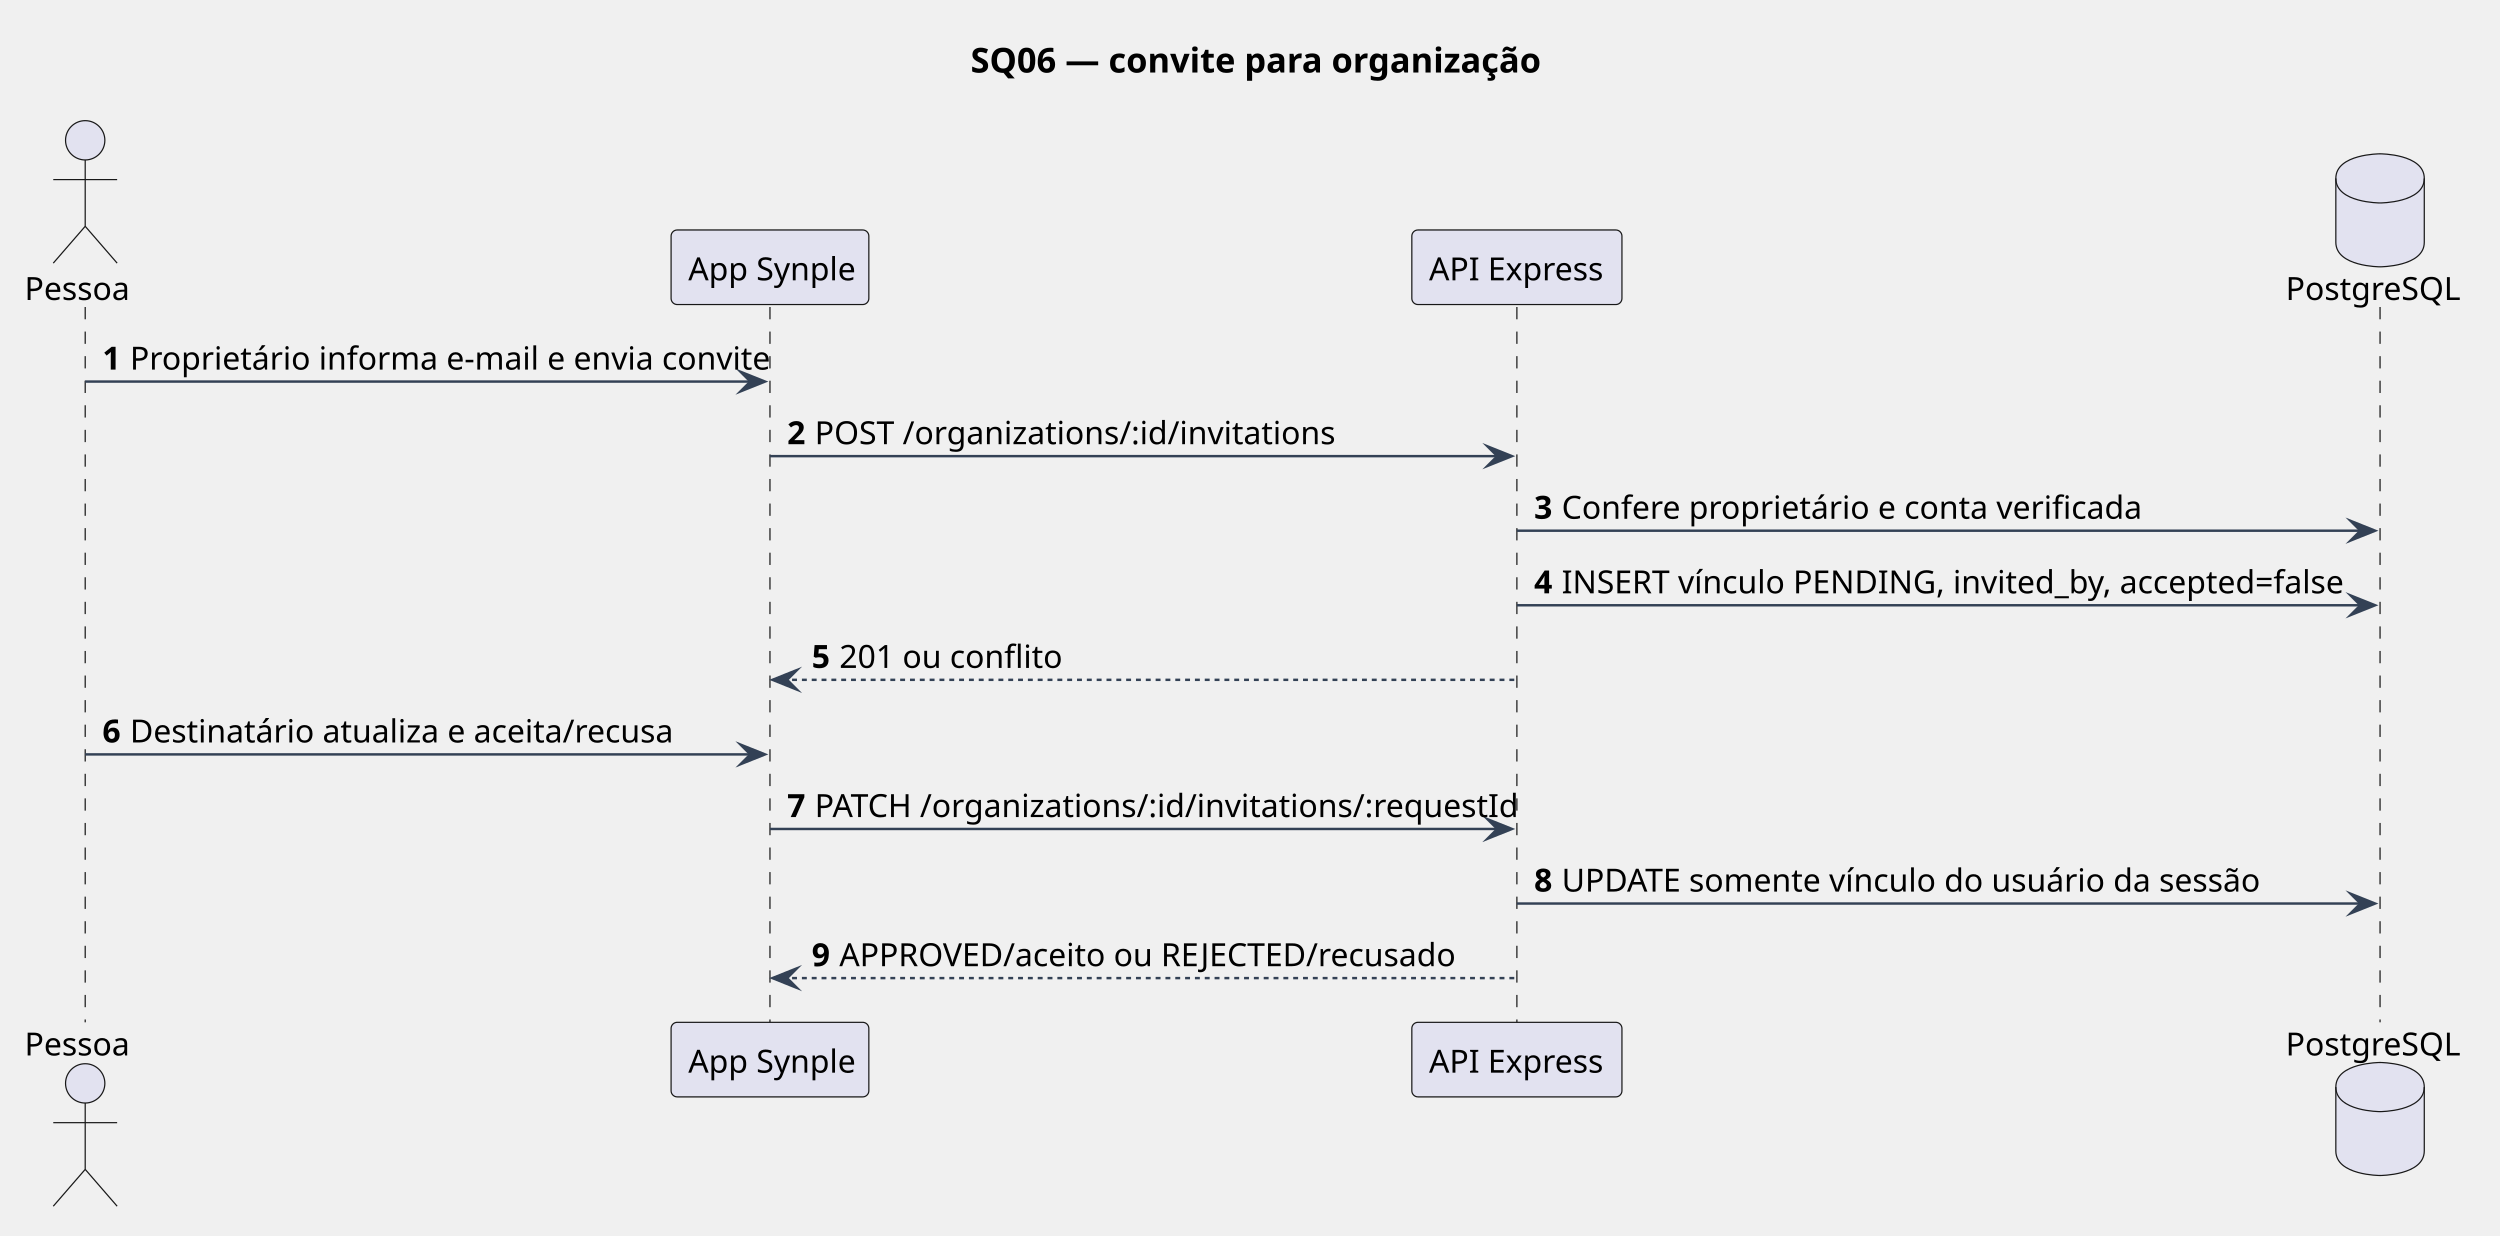
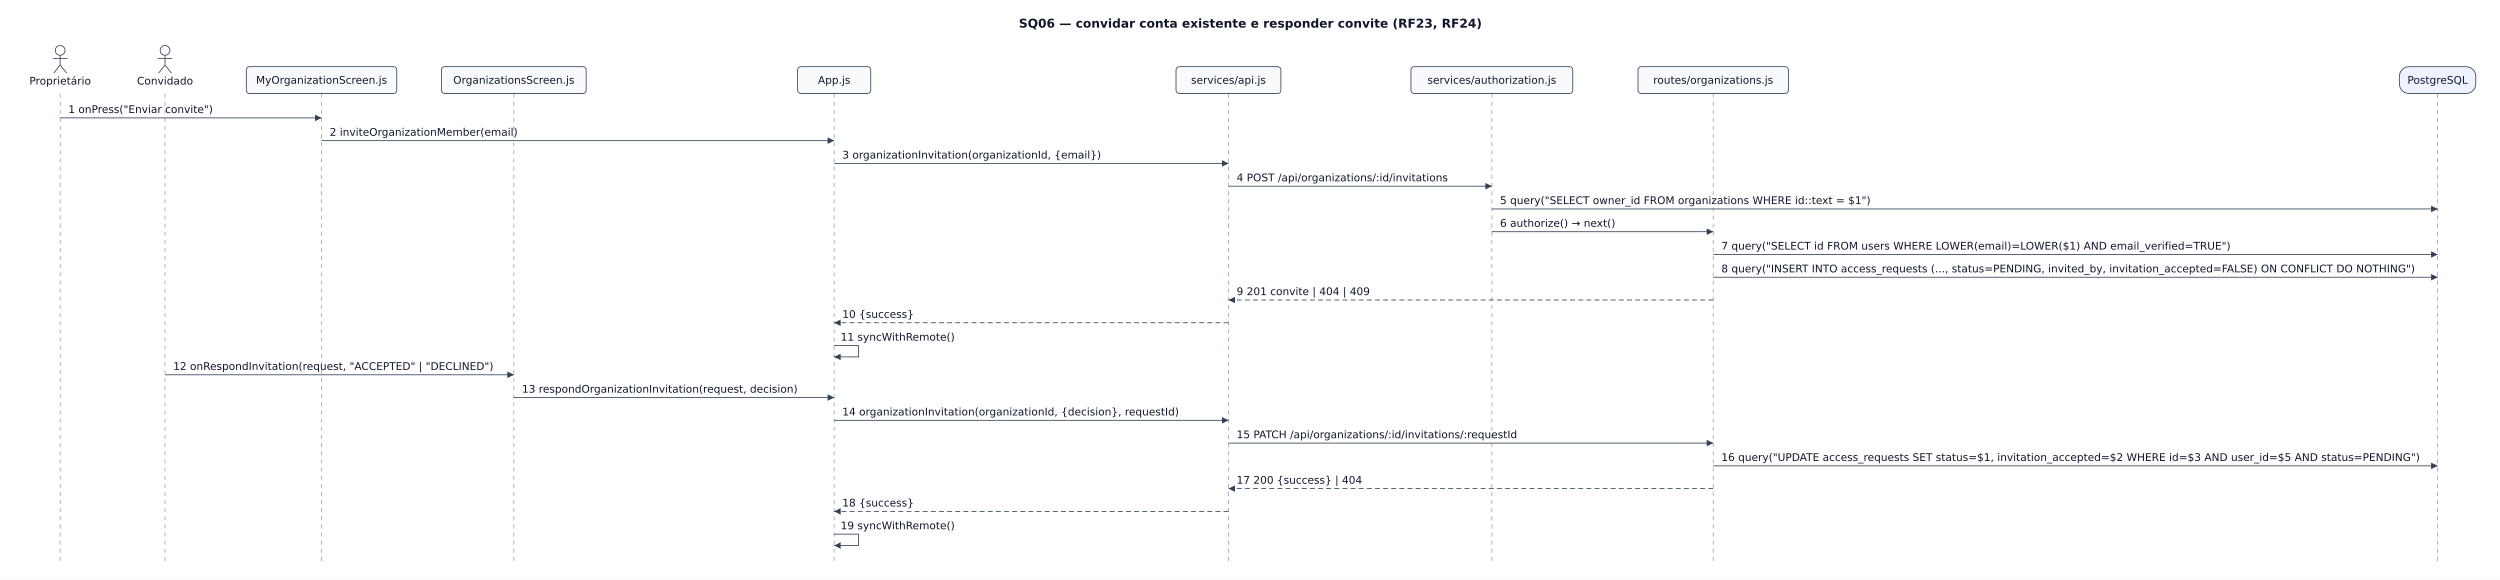
- <svg xmlns="http://www.w3.org/2000/svg" version="1.1" data-diagram-type="SEQUENCE" style="width:1378px;height:681px;background:#FFFFFF;" width="1378.542px" height="681.146px" viewBox="0 0 1378 681" zoomAndPan="magnify" preserveAspectRatio="none" contentStyleType="text/css">
-   <defs />
-   <g font-family="sans-serif" lengthAdjust="spacing">
-     <g class="title" data-source-line="11">
-       <text x="534.973" y="39.993" fill="#000" font-size="18.958" textLength="306.138" font-weight="700">SQ06 — convite para organização</text>
-     </g>
-     <g class="participant-lifeline" data-qualified-name="Pessoa" data-entity-uid="part1" id="part1-lifeline" data-source-line="13">
-       <g>
-         <rect x="42.223" y="169.218" width="10.833" height="394.285" fill="#000" fill-opacity="0" />
-         <line x1="46.963" y1="169.218" x2="46.963" y2="563.503" style="stroke:#181818;stroke-width:0.677;stroke-dasharray:6.771,6.771;" />
-       </g>
-     </g>
-     <g class="participant-lifeline" data-qualified-name="App" data-entity-uid="part2" id="part2-lifeline" data-source-line="14">
-       <g>
-         <rect x="419.665" y="169.218" width="10.833" height="394.285" fill="#000" fill-opacity="0" />
-         <line x1="424.405" y1="169.218" x2="424.405" y2="563.503" style="stroke:#181818;stroke-width:0.677;stroke-dasharray:6.771,6.771;" />
-       </g>
-     </g>
-     <g class="participant-lifeline" data-qualified-name="API" data-entity-uid="part3" id="part3-lifeline" data-source-line="15">
-       <g>
-         <rect x="831.369" y="169.218" width="10.833" height="394.285" fill="#000" fill-opacity="0" />
-         <line x1="836.109" y1="169.218" x2="836.109" y2="563.503" style="stroke:#181818;stroke-width:0.677;stroke-dasharray:6.771,6.771;" />
-       </g>
-     </g>
-     <g class="participant-lifeline" data-qualified-name="DB" data-entity-uid="part4" id="part4-lifeline" data-source-line="16">
-       <g>
-         <rect x="1307.147" y="169.218" width="10.833" height="394.285" fill="#000" fill-opacity="0" />
-         <line x1="1311.886" y1="169.218" x2="1311.886" y2="563.503" style="stroke:#181818;stroke-width:0.677;stroke-dasharray:6.771,6.771;" />
-       </g>
-     </g>
-     <g class="participant participant-head" data-qualified-name="Pessoa" data-entity-uid="part1" id="part1-head" data-source-line="13">
-       <text x="13.542" y="165.35" fill="#000" font-size="17.604" textLength="58.718">Pessoa</text>
-       <ellipse cx="46.963" cy="77.336" rx="10.833" ry="10.833" fill="#E2E2F0" style="stroke:#181818;stroke-width:0.677;" />
-       <path d="M46.963,88.169 L46.963,124.731 M29.359,99.002 L64.567,99.002 M46.963,124.731 L29.359,145.044 M46.963,124.731 L64.567,145.044" style="stroke:#181818;stroke-width:0.677;" fill="none" />
-     </g>
-     <g class="participant participant-head" data-qualified-name="App" data-entity-uid="part2" id="part2-head" data-source-line="14">
-       <rect x="369.905" y="126.763" width="108.999" height="41.101" fill="#E2E2F0" style="stroke:#181818;stroke-width:0.677;" rx="3.385" ry="3.385" />
-       <text x="379.384" y="154.516" fill="#000" font-size="17.604" textLength="90.041">App Synple</text>
-     </g>
-     <g class="participant participant-head" data-qualified-name="API" data-entity-uid="part3" id="part3-head" data-source-line="15">
-       <rect x="778.201" y="126.763" width="115.816" height="41.101" fill="#E2E2F0" style="stroke:#181818;stroke-width:0.677;" rx="3.385" ry="3.385" />
-       <text x="787.68" y="154.516" fill="#000" font-size="17.604" textLength="96.857">API Express</text>
-     </g>
-     <g class="participant participant-head" data-qualified-name="DB" data-entity-uid="part4" id="part4-head" data-source-line="16">
-       <text x="1259.877" y="165.35" fill="#000" font-size="17.604" textLength="95.895">PostgreSQL</text>
-       <path d="M1287.511,98.325 C1287.511,84.784 1311.886,84.784 1311.886,84.784 C1311.886,84.784 1336.261,84.784 1336.261,98.325 L1336.261,133.534 C1336.261,147.075 1311.886,147.075 1311.886,147.075 C1311.886,147.075 1287.511,147.075 1287.511,133.534 L1287.511,98.325" style="stroke:#181818;stroke-width:0.677;" fill="#E2E2F0" />
-       <path d="M1287.511,98.325 C1287.511,111.867 1311.886,111.867 1311.886,111.867 C1311.886,111.867 1336.261,111.867 1336.261,98.325" style="stroke:#181818;stroke-width:0.677;" fill="none" />
-     </g>
-     <g class="participant participant-tail" data-qualified-name="Pessoa" data-entity-uid="part1" id="part1-tail" data-source-line="13">
-       <text x="13.542" y="581.777" fill="#000" font-size="17.604" textLength="58.718">Pessoa</text>
-       <ellipse cx="46.963" cy="597.156" rx="10.833" ry="10.833" fill="#E2E2F0" style="stroke:#181818;stroke-width:0.677;" />
-       <path d="M46.963,607.989 L46.963,644.552 M29.359,618.822 L64.567,618.822 M46.963,644.552 L29.359,664.864 M46.963,644.552 L64.567,664.864" style="stroke:#181818;stroke-width:0.677;" fill="none" />
-     </g>
-     <g class="participant participant-tail" data-qualified-name="App" data-entity-uid="part2" id="part2-tail" data-source-line="14">
-       <rect x="369.905" y="563.503" width="108.999" height="41.101" fill="#E2E2F0" style="stroke:#181818;stroke-width:0.677;" rx="3.385" ry="3.385" />
-       <text x="379.384" y="591.256" fill="#000" font-size="17.604" textLength="90.041">App Synple</text>
-     </g>
-     <g class="participant participant-tail" data-qualified-name="API" data-entity-uid="part3" id="part3-tail" data-source-line="15">
-       <rect x="778.201" y="563.503" width="115.816" height="41.101" fill="#E2E2F0" style="stroke:#181818;stroke-width:0.677;" rx="3.385" ry="3.385" />
-       <text x="787.68" y="591.256" fill="#000" font-size="17.604" textLength="96.857">API Express</text>
-     </g>
-     <g class="participant participant-tail" data-qualified-name="DB" data-entity-uid="part4" id="part4-tail" data-source-line="16">
-       <text x="1259.877" y="581.777" fill="#000" font-size="17.604" textLength="95.895">PostgreSQL</text>
-       <path d="M1287.511,599.187 C1287.511,585.645 1311.886,585.645 1311.886,585.645 C1311.886,585.645 1336.261,585.645 1336.261,599.187 L1336.261,634.395 C1336.261,647.937 1311.886,647.937 1311.886,647.937 C1311.886,647.937 1287.511,647.937 1287.511,634.395 L1287.511,599.187" style="stroke:#181818;stroke-width:0.677;" fill="#E2E2F0" />
-       <path d="M1287.511,599.187 C1287.511,612.729 1311.886,612.729 1311.886,612.729 C1311.886,612.729 1336.261,612.729 1336.261,599.187" style="stroke:#181818;stroke-width:0.677;" fill="none" />
-     </g>
-     <g class="message" data-entity-1="part1" data-entity-2="part2" id="msg1" data-source-line="17">
-       <polygon points="408.155,204.902,421.696,210.319,408.155,215.736,413.571,210.319" fill="#334155" style="stroke:#334155;stroke-width:1.354;stroke-linejoin:miter;stroke-miterlimit:10;" />
-       <line x1="46.963" y1="210.319" x2="416.28" y2="210.319" style="stroke:#334155;stroke-width:1.354;" />
-       <text x="56.442" y="203.743" fill="#000" font-size="17.604" font-weight="700">1</text>
-       <text x="71.65" y="203.743" fill="#000" font-size="17.604" textLength="329.734">Proprietário informa e-mail e envia convite</text>
-     </g>
-     <g class="message" data-entity-1="part2" data-entity-2="part3" id="msg2" data-source-line="18">
-       <polygon points="819.859,246.003,833.401,251.42,819.859,256.837,825.276,251.42" fill="#334155" style="stroke:#334155;stroke-width:1.354;stroke-linejoin:miter;stroke-miterlimit:10;" />
-       <line x1="424.405" y1="251.42" x2="827.984" y2="251.42" style="stroke:#334155;stroke-width:1.354;" />
-       <text x="433.884" y="244.844" fill="#000" font-size="17.604" font-weight="700">2</text>
-       <text x="449.091" y="244.844" fill="#000" font-size="17.604" textLength="269.082">POST /organizations/:id/invitations</text>
-     </g>
-     <g class="message" data-entity-1="part3" data-entity-2="part4" id="msg3" data-source-line="19">
-       <polygon points="1295.636,287.104,1309.178,292.521,1295.636,297.938,1301.053,292.521" fill="#334155" style="stroke:#334155;stroke-width:1.354;stroke-linejoin:miter;stroke-miterlimit:10;" />
-       <line x1="836.109" y1="292.521" x2="1303.761" y2="292.521" style="stroke:#334155;stroke-width:1.354;" />
-       <text x="845.588" y="285.945" fill="#000" font-size="17.604" font-weight="700">3</text>
-       <text x="860.795" y="285.945" fill="#000" font-size="17.604" textLength="299.434">Confere proprietário e conta verificada</text>
-     </g>
-     <g class="message" data-entity-1="part3" data-entity-2="part4" id="msg4" data-source-line="20">
-       <polygon points="1295.636,328.206,1309.178,333.622,1295.636,339.039,1301.053,333.622" fill="#334155" style="stroke:#334155;stroke-width:1.354;stroke-linejoin:miter;stroke-miterlimit:10;" />
-       <line x1="836.109" y1="333.622" x2="1303.761" y2="333.622" style="stroke:#334155;stroke-width:1.354;" />
-       <text x="845.588" y="327.046" fill="#000" font-size="17.604" font-weight="700">4</text>
-       <text x="860.795" y="327.046" fill="#000" font-size="17.604" textLength="428.07">INSERT vínculo PENDING, invited_by, accepted=false</text>
-     </g>
-     <g class="message" data-entity-1="part3" data-entity-2="part2" id="msg5" data-source-line="21">
-       <polygon points="439.3,369.307,425.759,374.723,439.3,380.14,433.884,374.723" fill="#334155" style="stroke:#334155;stroke-width:1.354;stroke-linejoin:miter;stroke-miterlimit:10;" />
-       <line x1="431.175" y1="374.723" x2="834.755" y2="374.723" style="stroke:#334155;stroke-width:1.354;stroke-dasharray:2.708,2.708;" />
-       <text x="447.425" y="368.147" fill="#000" font-size="17.604" font-weight="700">5</text>
-       <text x="462.633" y="368.147" fill="#000" font-size="17.604" textLength="114.513">201 ou conflito</text>
-     </g>
-     <g class="message" data-entity-1="part1" data-entity-2="part2" id="msg6" data-source-line="22">
-       <polygon points="408.155,410.408,421.696,415.824,408.155,421.241,413.571,415.824" fill="#334155" style="stroke:#334155;stroke-width:1.354;stroke-linejoin:miter;stroke-miterlimit:10;" />
-       <line x1="46.963" y1="415.824" x2="416.28" y2="415.824" style="stroke:#334155;stroke-width:1.354;" />
-       <text x="56.442" y="409.248" fill="#000" font-size="17.604" font-weight="700">6</text>
-       <text x="71.65" y="409.248" fill="#000" font-size="17.604" textLength="283.781">Destinatário atualiza e aceita/recusa</text>
-     </g>
-     <g class="message" data-entity-1="part2" data-entity-2="part3" id="msg7" data-source-line="23">
-       <polygon points="819.859,451.509,833.401,456.925,819.859,462.342,825.276,456.925" fill="#334155" style="stroke:#334155;stroke-width:1.354;stroke-linejoin:miter;stroke-miterlimit:10;" />
-       <line x1="424.405" y1="456.925" x2="827.984" y2="456.925" style="stroke:#334155;stroke-width:1.354;" />
-       <text x="433.884" y="450.349" fill="#000" font-size="17.604" font-weight="700">7</text>
-       <text x="449.091" y="450.349" fill="#000" font-size="17.604" textLength="363.997">PATCH /organizations/:id/invitations/:requestId</text>
-     </g>
-     <g class="message" data-entity-1="part3" data-entity-2="part4" id="msg8" data-source-line="24">
-       <polygon points="1295.636,492.61,1309.178,498.027,1295.636,503.443,1301.053,498.027" fill="#334155" style="stroke:#334155;stroke-width:1.354;stroke-linejoin:miter;stroke-miterlimit:10;" />
-       <line x1="836.109" y1="498.027" x2="1303.761" y2="498.027" style="stroke:#334155;stroke-width:1.354;" />
-       <text x="845.588" y="491.45" fill="#000" font-size="17.604" font-weight="700">8</text>
-       <text x="860.795" y="491.45" fill="#000" font-size="17.604" textLength="376.727">UPDATE somente vínculo do usuário da sessão</text>
-     </g>
-     <g class="message" data-entity-1="part3" data-entity-2="part2" id="msg9" data-source-line="25">
-       <polygon points="439.3,533.711,425.759,539.128,439.3,544.544,433.884,539.128" fill="#334155" style="stroke:#334155;stroke-width:1.354;stroke-linejoin:miter;stroke-miterlimit:10;" />
-       <line x1="431.175" y1="539.128" x2="834.755" y2="539.128" style="stroke:#334155;stroke-width:1.354;stroke-dasharray:2.708,2.708;" />
-       <text x="447.425" y="532.551" fill="#000" font-size="17.604" font-weight="700">9</text>
-       <text x="462.633" y="532.551" fill="#000" font-size="17.604" textLength="349.29">APPROVED/aceito ou REJECTED/recusado</text>
-     </g>
-   </g>
+ <svg xmlns="http://www.w3.org/2000/svg" width="3075" height="713" viewBox="0 0 3075 713" font-family="DejaVu Sans, Arial, sans-serif" font-size="13" fill="#0F172A">
+   <defs>
+     <marker id="ah" viewBox="0 0 10 10" refX="10" refY="5" markerWidth="8" markerHeight="8" orient="auto-start-reverse">
+       <path d="M0 0 L10 5 L0 10 z" fill="#334155" />
+     </marker>
+   </defs>
+   <rect width="100%" height="100%" fill="white" />
+   <line x1="2998.25" y1="115" x2="2998.25" y2="693" stroke="#94A3B8" stroke-dasharray="5 5" />
+   <line x1="2107.25" y1="115" x2="2107.25" y2="693" stroke="#94A3B8" stroke-dasharray="5 5" />
+   <line x1="1835.0" y1="115" x2="1835.0" y2="693" stroke="#94A3B8" stroke-dasharray="5 5" />
+   <line x1="1511.0" y1="115" x2="1511.0" y2="693" stroke="#94A3B8" stroke-dasharray="5 5" />
+   <line x1="1026.0" y1="115" x2="1026.0" y2="693" stroke="#94A3B8" stroke-dasharray="5 5" />
+   <line x1="632.0" y1="115" x2="632.0" y2="693" stroke="#94A3B8" stroke-dasharray="5 5" />
+   <line x1="395.5" y1="115" x2="395.5" y2="693" stroke="#94A3B8" stroke-dasharray="5 5" />
+   <line x1="203.0" y1="115" x2="203.0" y2="693" stroke="#94A3B8" stroke-dasharray="5 5" />
+   <line x1="74.0" y1="115" x2="74.0" y2="693" stroke="#94A3B8" stroke-dasharray="5 5" />
+   <text x="1538" y="34" text-anchor="middle" font-size="15" font-weight="bold">SQ06 — convidar conta existente e responder convite (RF23, RF24)</text>
+   <circle cx="74.0" cy="62" r="6" fill="#fff" stroke="#334155" />
+   <path d="M74.0 68 v12 M65.0 72 h18 M74.0 80 l-8 10 M74.0 80 l8 10" stroke="#334155" fill="none" />
+   <text x="74.0" y="104" text-anchor="middle">Proprietário</text>
+   <circle cx="203.0" cy="62" r="6" fill="#fff" stroke="#334155" />
+   <path d="M203.0 68 v12 M194.0 72 h18 M203.0 80 l-8 10 M203.0 80 l8 10" stroke="#334155" fill="none" />
+   <text x="203.0" y="104" text-anchor="middle">Convidado</text>
+   <rect x="303.0" y="82" width="185.0" height="33" rx="4" fill="#F8FAFC" stroke="#334155" />
+   <text x="395.5" y="103.0" text-anchor="middle">MyOrganizationScreen.js</text>
+   <rect x="543.0" y="82" width="178.0" height="33" rx="4" fill="#F8FAFC" stroke="#334155" />
+   <text x="632.0" y="103.0" text-anchor="middle">OrganizationsScreen.js</text>
+   <rect x="981.0" y="82" width="90" height="33" rx="4" fill="#F8FAFC" stroke="#334155" />
+   <text x="1026.0" y="103.0" text-anchor="middle">App.js</text>
+   <rect x="1446.5" y="82" width="129.0" height="33" rx="4" fill="#F8FAFC" stroke="#334155" />
+   <text x="1511.0" y="103.0" text-anchor="middle">services/api.js</text>
+   <rect x="1735.5" y="82" width="199.0" height="33" rx="4" fill="#F8FAFC" stroke="#334155" />
+   <text x="1835.0" y="103.0" text-anchor="middle">services/authorization.js</text>
+   <rect x="2014.75" y="82" width="185.0" height="33" rx="4" fill="#F8FAFC" stroke="#334155" />
+   <text x="2107.25" y="103.0" text-anchor="middle">routes/organizations.js</text>
+   <rect x="2951.25" y="82" width="94.0" height="33" rx="12" fill="#EEF2FF" stroke="#334155" />
+   <text x="2998.25" y="103.0" text-anchor="middle">PostgreSQL</text>
+   <text x="84.0" y="139">1  onPress("Enviar convite")</text>
+   <line x1="74.0" y1="145" x2="395.5" y2="145" stroke="#334155" marker-end="url(#ah)" />
+   <text x="405.5" y="167">2  inviteOrganizationMember(email)</text>
+   <line x1="395.5" y1="173" x2="1026.0" y2="173" stroke="#334155" marker-end="url(#ah)" />
+   <text x="1036.0" y="195">3  organizationInvitation(organizationId, {email})</text>
+   <line x1="1026.0" y1="201" x2="1511.0" y2="201" stroke="#334155" marker-end="url(#ah)" />
+   <text x="1521.0" y="223">4  POST /api/organizations/:id/invitations</text>
+   <line x1="1511.0" y1="229" x2="1835.0" y2="229" stroke="#334155" marker-end="url(#ah)" />
+   <text x="1845.0" y="251">5  query("SELECT owner_id FROM organizations WHERE id::text = $1")</text>
+   <line x1="1835.0" y1="257" x2="2998.25" y2="257" stroke="#334155" marker-end="url(#ah)" />
+   <text x="1845.0" y="279">6  authorize() → next()</text>
+   <line x1="1835.0" y1="285" x2="2107.25" y2="285" stroke="#334155" marker-end="url(#ah)" />
+   <text x="2117.25" y="307">7  query("SELECT id FROM users WHERE LOWER(email)=LOWER($1) AND email_verified=TRUE")</text>
+   <line x1="2107.25" y1="313" x2="2998.25" y2="313" stroke="#334155" marker-end="url(#ah)" />
+   <text x="2117.25" y="335">8  query("INSERT INTO access_requests (..., status=PENDING, invited_by, invitation_accepted=FALSE) ON CONFLICT DO NOTHING")</text>
+   <line x1="2107.25" y1="341" x2="2998.25" y2="341" stroke="#334155" marker-end="url(#ah)" />
+   <text x="1521.0" y="363">9  201 convite | 404 | 409</text>
+   <line x1="2107.25" y1="369" x2="1511.0" y2="369" stroke="#334155" stroke-dasharray="6 4" marker-end="url(#ah)" />
+   <text x="1036.0" y="391">10  {success}</text>
+   <line x1="1511.0" y1="397" x2="1026.0" y2="397" stroke="#334155" stroke-dasharray="6 4" marker-end="url(#ah)" />
+   <text x="1034.0" y="419">11  syncWithRemote()</text>
+   <path d="M1026.0 425 h30 v14 h-30" fill="none" stroke="#334155" marker-end="url(#ah)" />
+   <text x="213.0" y="455">12  onRespondInvitation(request, "ACCEPTED" | "DECLINED")</text>
+   <line x1="203.0" y1="461" x2="632.0" y2="461" stroke="#334155" marker-end="url(#ah)" />
+   <text x="642.0" y="483">13  respondOrganizationInvitation(request, decision)</text>
+   <line x1="632.0" y1="489" x2="1026.0" y2="489" stroke="#334155" marker-end="url(#ah)" />
+   <text x="1036.0" y="511">14  organizationInvitation(organizationId, {decision}, requestId)</text>
+   <line x1="1026.0" y1="517" x2="1511.0" y2="517" stroke="#334155" marker-end="url(#ah)" />
+   <text x="1521.0" y="539">15  PATCH /api/organizations/:id/invitations/:requestId</text>
+   <line x1="1511.0" y1="545" x2="2107.25" y2="545" stroke="#334155" marker-end="url(#ah)" />
+   <text x="2117.25" y="567">16  query("UPDATE access_requests SET status=$1, invitation_accepted=$2 WHERE id=$3 AND user_id=$5 AND status=PENDING")</text>
+   <line x1="2107.25" y1="573" x2="2998.25" y2="573" stroke="#334155" marker-end="url(#ah)" />
+   <text x="1521.0" y="595">17  200 {success} | 404</text>
+   <line x1="2107.25" y1="601" x2="1511.0" y2="601" stroke="#334155" stroke-dasharray="6 4" marker-end="url(#ah)" />
+   <text x="1036.0" y="623">18  {success}</text>
+   <line x1="1511.0" y1="629" x2="1026.0" y2="629" stroke="#334155" stroke-dasharray="6 4" marker-end="url(#ah)" />
+   <text x="1034.0" y="651">19  syncWithRemote()</text>
+   <path d="M1026.0 657 h30 v14 h-30" fill="none" stroke="#334155" marker-end="url(#ah)" />
</svg>
